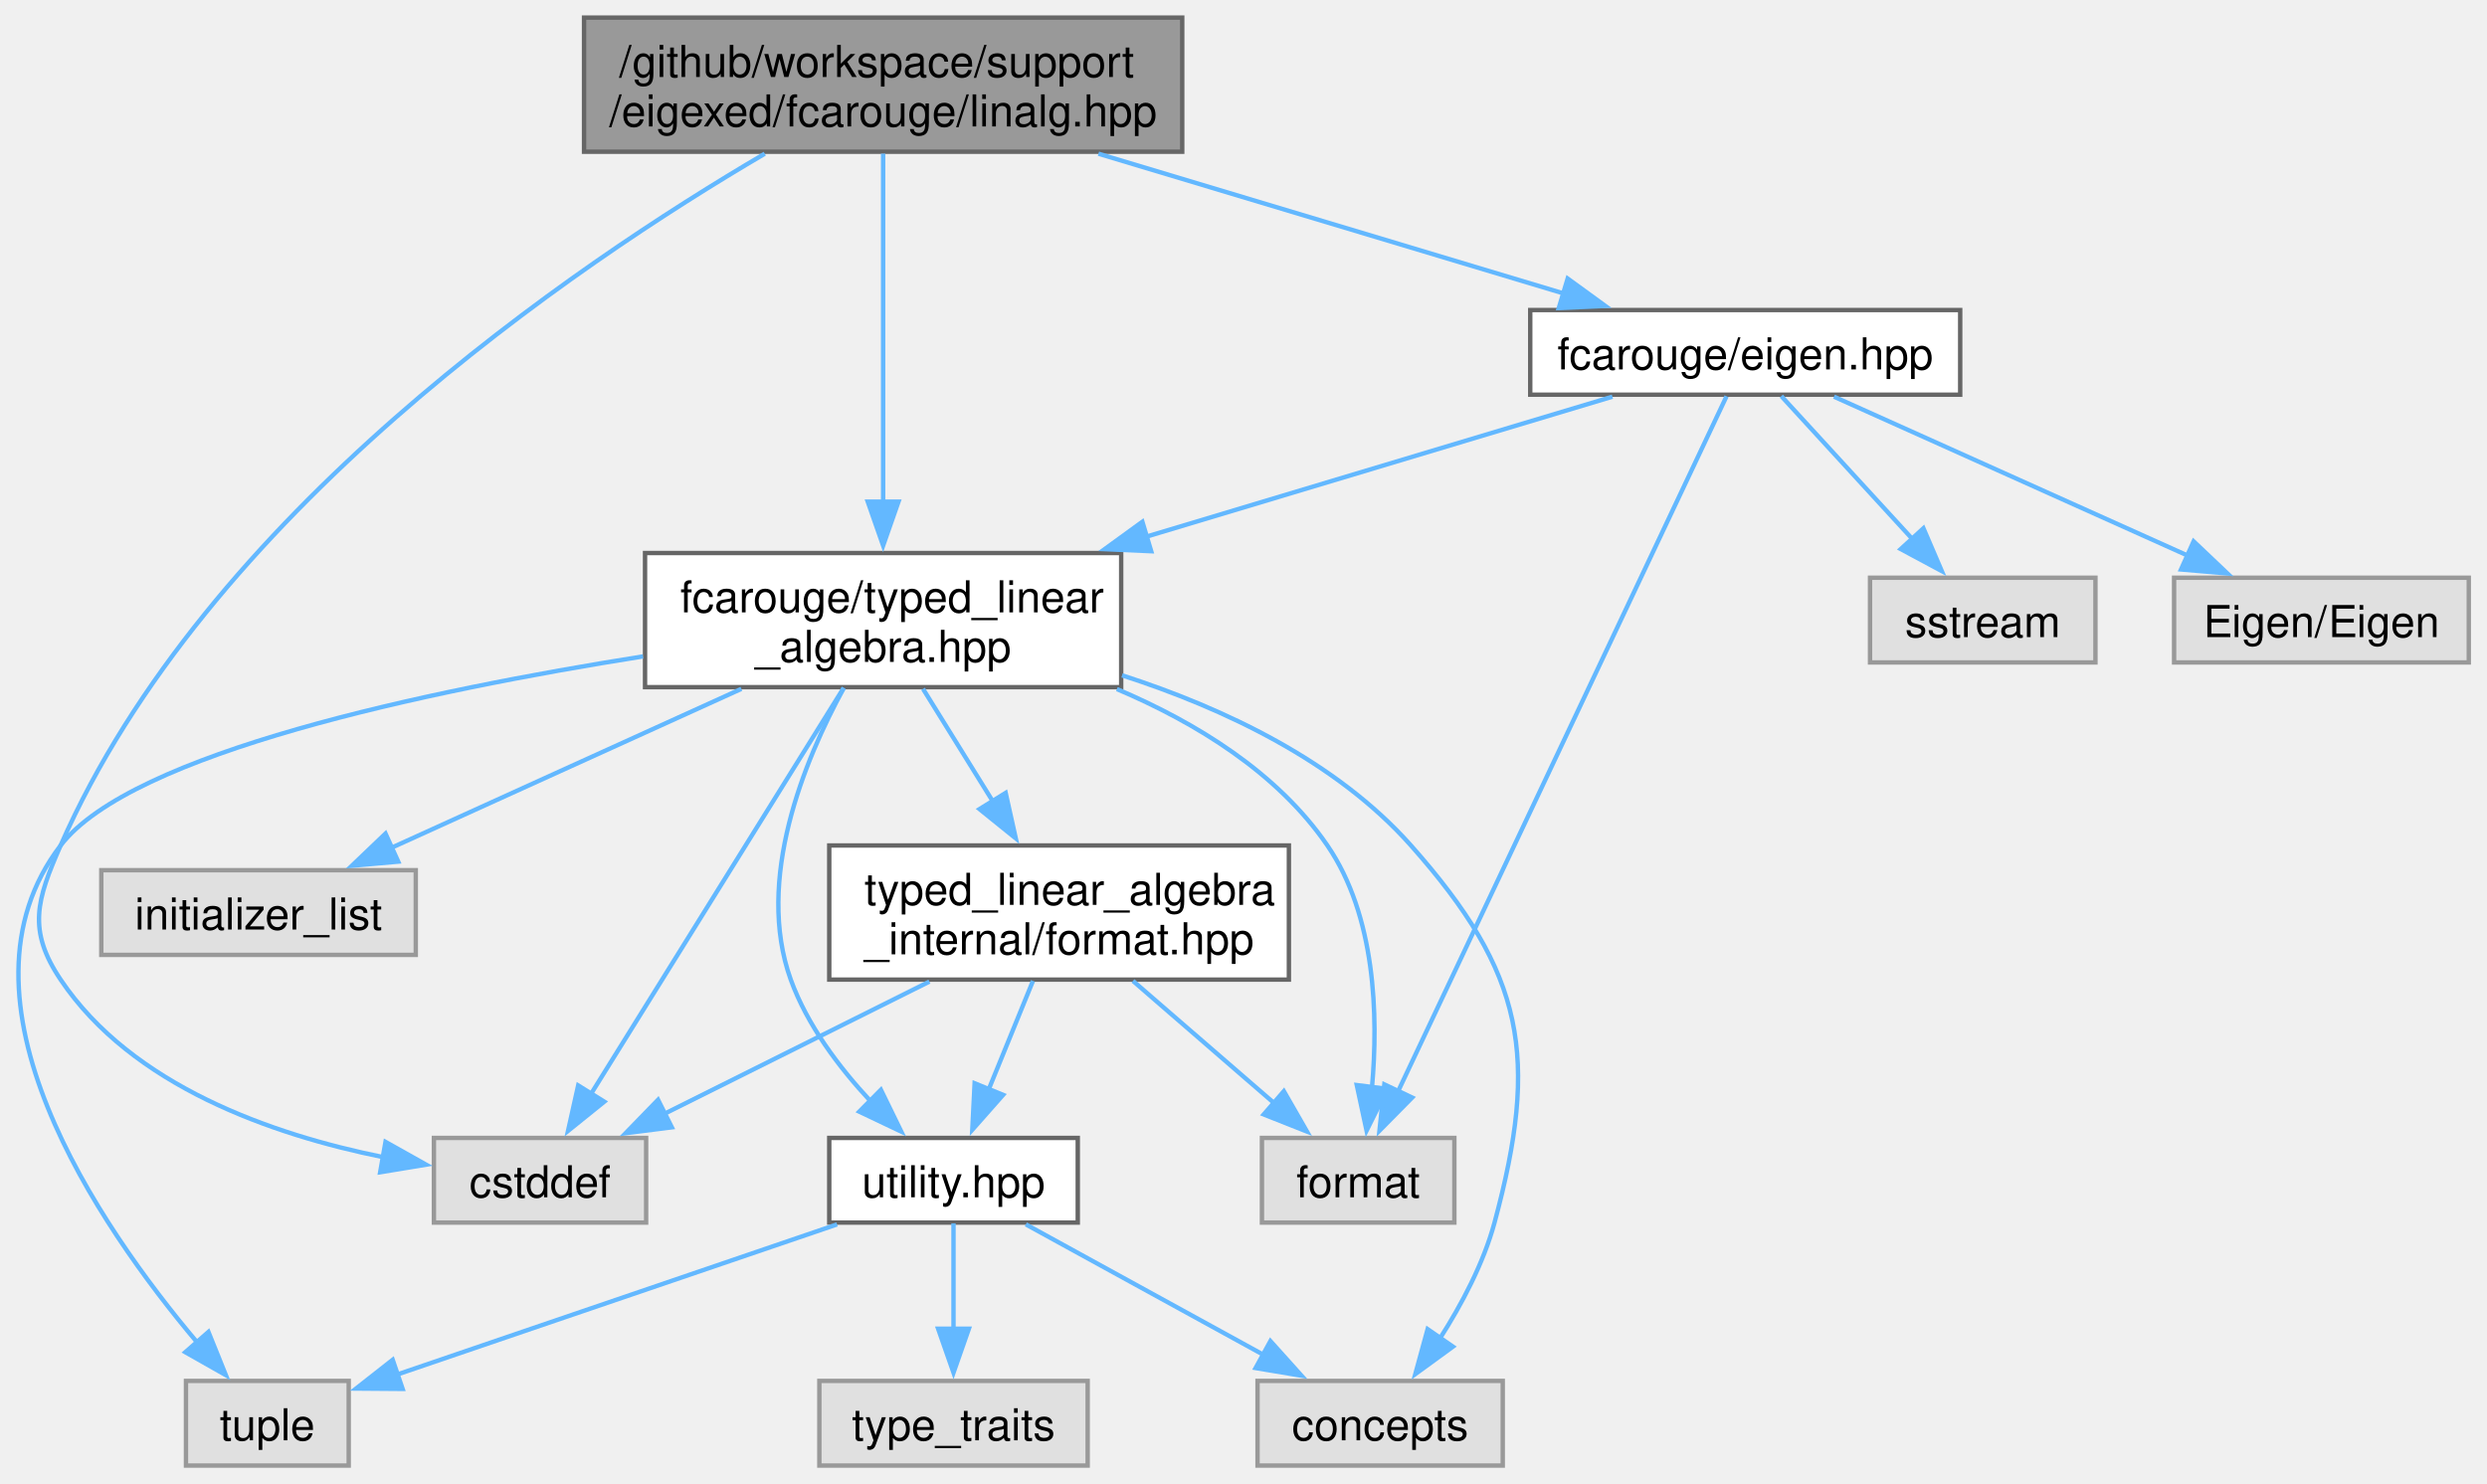
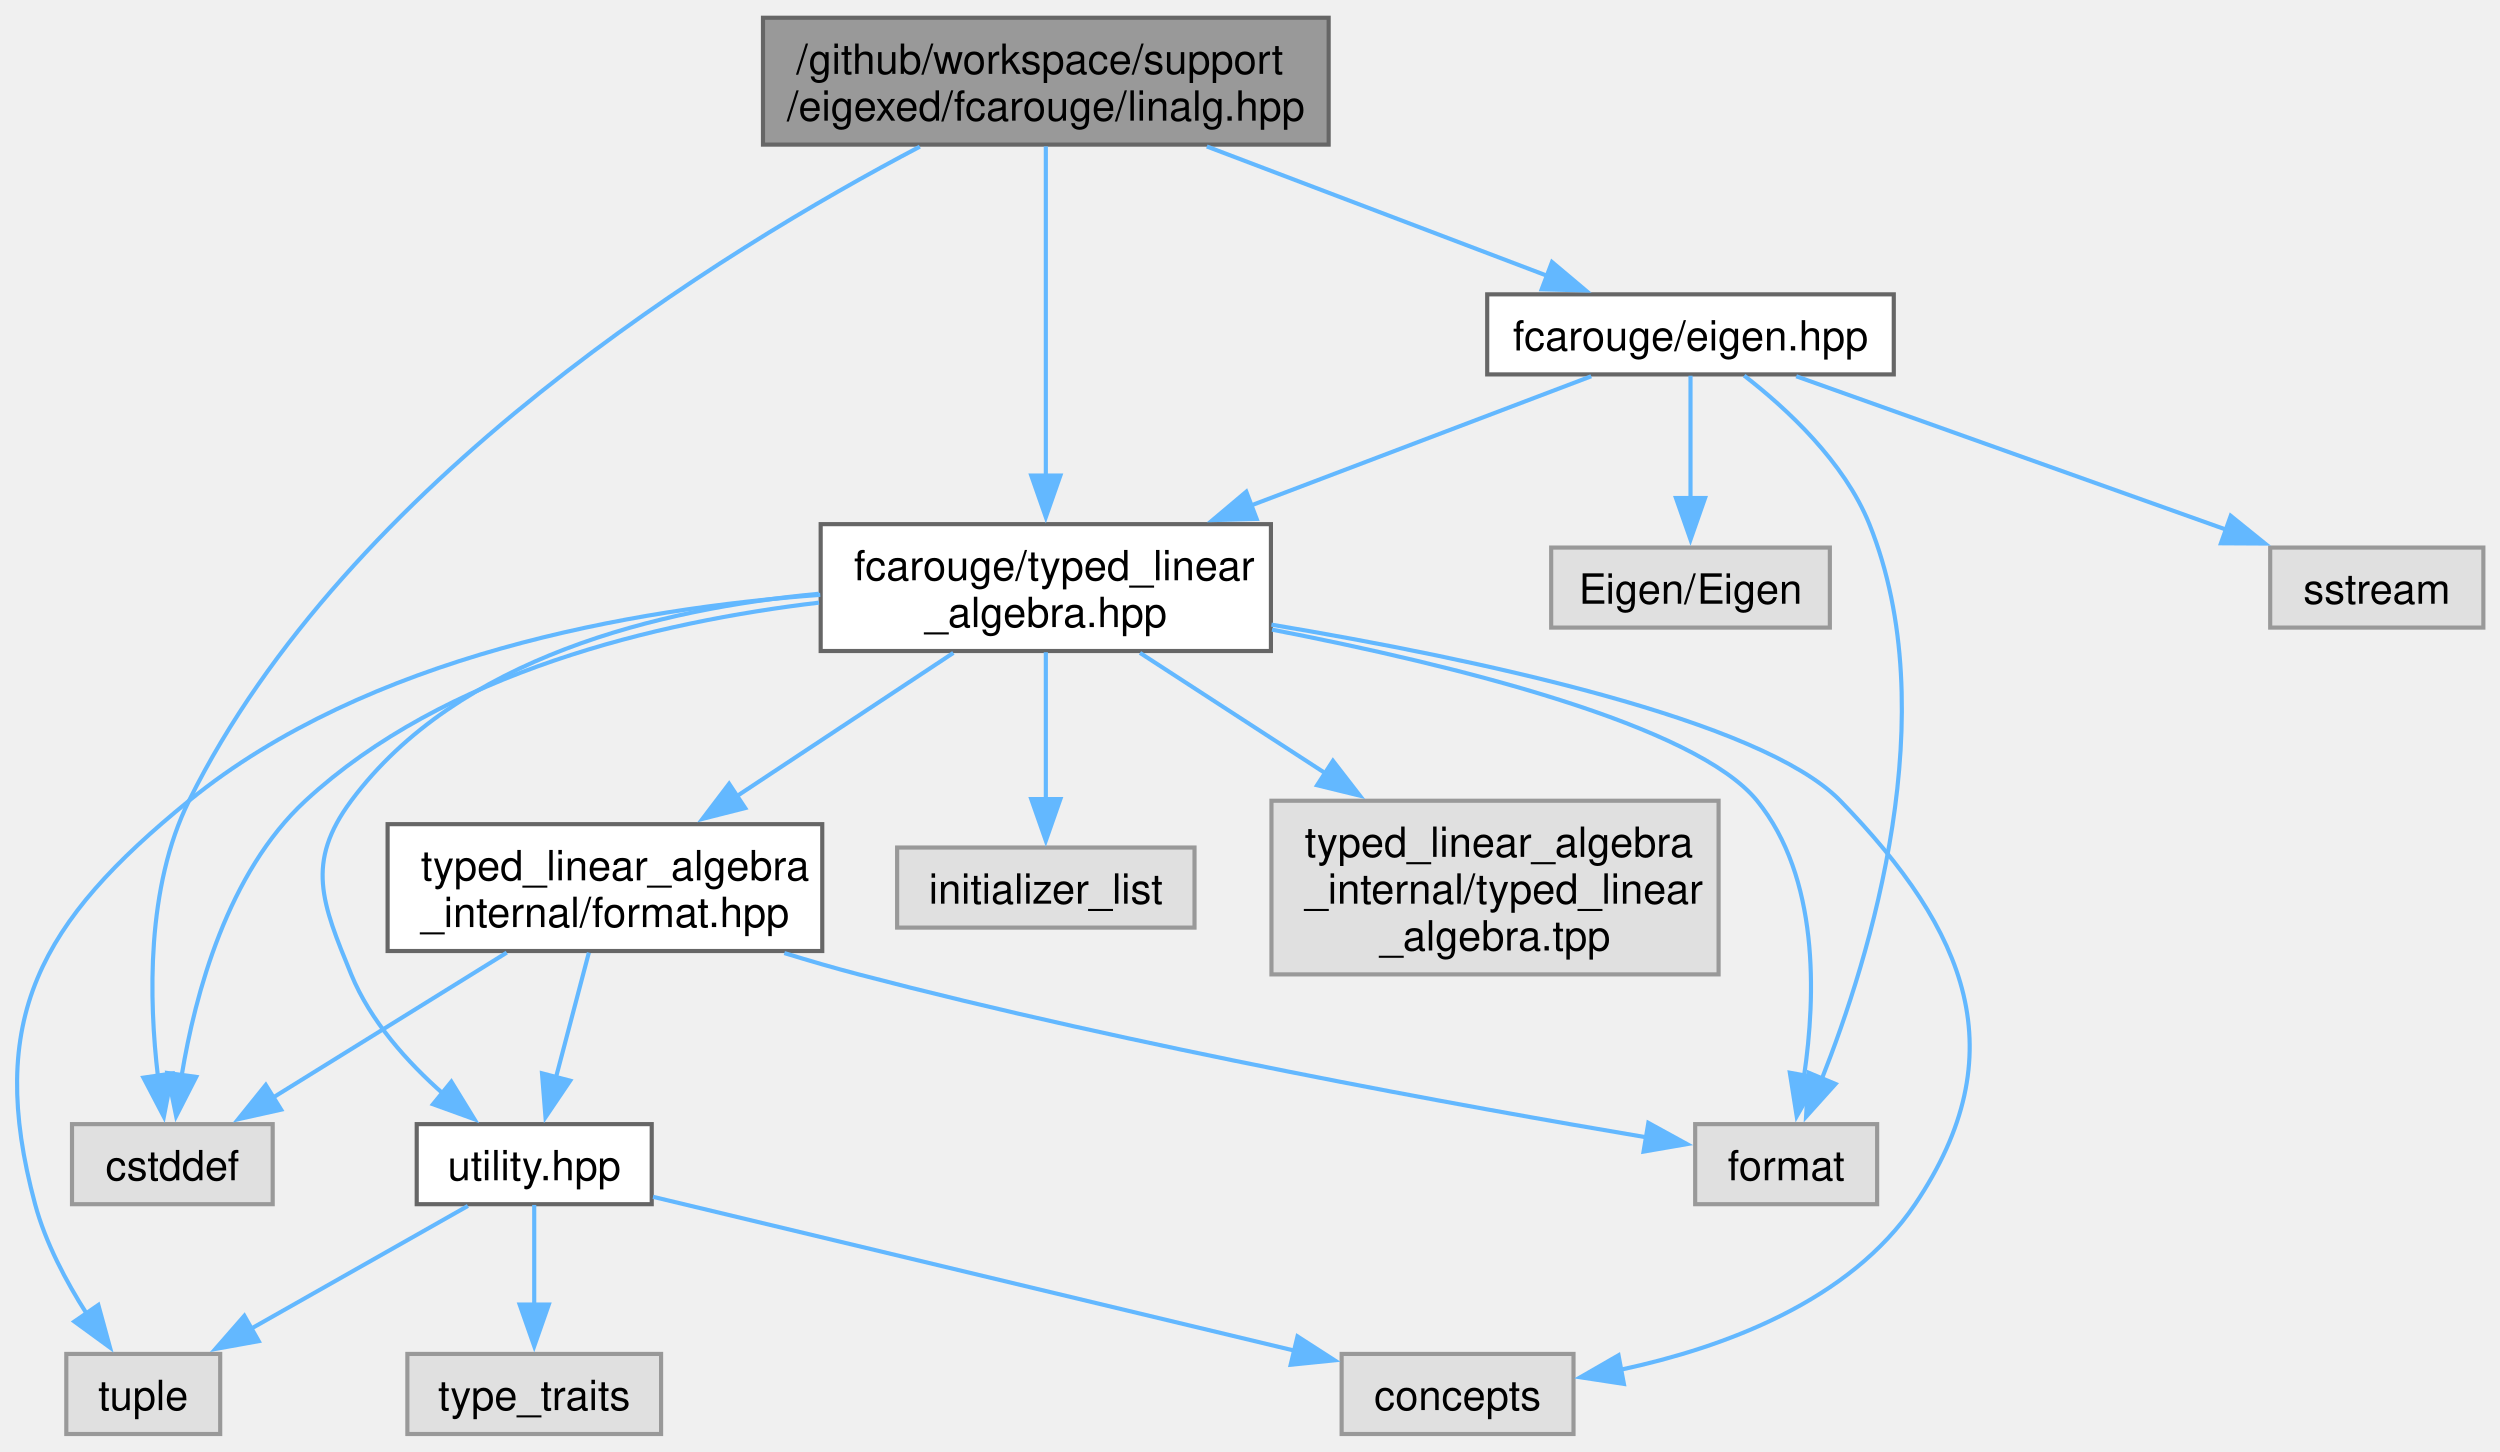
- <svg xmlns="http://www.w3.org/2000/svg" xmlns:xlink="http://www.w3.org/1999/xlink" width="565pt" height="337pt" viewBox="0.00 0.00 565.14 337.25">
-   <g id="graph0" class="graph" transform="scale(1 1) rotate(0) translate(4 333.25)">
+ <svg xmlns="http://www.w3.org/2000/svg" xmlns:xlink="http://www.w3.org/1999/xlink" width="601pt" height="349pt" viewBox="0.00 0.00 601.06 348.50">
+   <g id="graph0" class="graph" transform="scale(1 1) rotate(0) translate(4 344.5)">
    <g id="Node000001" class="node">
      <g id="a_Node000001">
        <a xlink:title="Scalar type linear algebra with Eigen implementation.">
-           <polygon fill="#999999" stroke="#666666" points="264.64,-329.25 128.64,-329.25 128.64,-298.75 264.64,-298.75 264.64,-329.25" />
-           <text text-anchor="start" x="136.64" y="-315.75" font-family="Helvetica,sans-Serif" font-size="10.00">/github/workspace/support</text>
-           <text text-anchor="middle" x="196.64" y="-304.5" font-family="Helvetica,sans-Serif" font-size="10.00">/eigexed/fcarouge/linalg.hpp</text>
+           <polygon fill="#999999" stroke="#666666" points="315.44,-340.5 179.44,-340.5 179.44,-310 315.44,-310 315.44,-340.5" />
+           <text text-anchor="start" x="187.44" y="-327" font-family="Helvetica,sans-Serif" font-size="10.00">/github/workspace/support</text>
+           <text text-anchor="middle" x="247.44" y="-315.75" font-family="Helvetica,sans-Serif" font-size="10.00">/eigexed/fcarouge/linalg.hpp</text>
        </a>
      </g>
    </g>
    <g id="Node000002" class="node">
      <g id="a_Node000002">
        <a xlink:href="eigen_8hpp.xhtml" target="_top" xlink:title="Linear algebra facade for Eigen3 third party implementation.">
-           <polygon fill="white" stroke="#666666" points="441.51,-262.75 343.76,-262.75 343.76,-243.5 441.51,-243.5 441.51,-262.75" />
-           <text text-anchor="middle" x="392.64" y="-249.25" font-family="Helvetica,sans-Serif" font-size="10.00">fcarouge/eigen.hpp</text>
+           <polygon fill="white" stroke="#666666" points="451.31,-274 353.56,-274 353.56,-254.75 451.31,-254.75 451.31,-274" />
+           <text text-anchor="middle" x="402.44" y="-260.5" font-family="Helvetica,sans-Serif" font-size="10.00">fcarouge/eigen.hpp</text>
        </a>
      </g>
    </g>
    <g id="edge1_Node000001_Node000002" class="edge">
      <g id="a_edge1_Node000001_Node000002">
        <a xlink:title=" ">
-           <path fill="none" stroke="#63b8ff" d="M245.59,-298.3C278.21,-288.5 320.59,-275.77 351.47,-266.49" />
-           <polygon fill="#63b8ff" stroke="#63b8ff" points="352.27,-269.91 360.84,-263.68 350.25,-263.2 352.27,-269.91" />
+           <path fill="none" stroke="#63b8ff" d="M286.15,-309.55C311.34,-299.98 343.9,-287.61 368.16,-278.39" />
+           <polygon fill="#63b8ff" stroke="#63b8ff" points="369.14,-281.76 377.25,-274.94 366.66,-275.22 369.14,-281.76" />
        </a>
      </g>
    </g>
    <g id="Node000003" class="node">
      <g id="a_Node000003">
        <a xlink:href="typed__linear__algebra_8hpp.xhtml" target="_top" xlink:title="Typed linear algebra implementation.">
-           <polygon fill="white" stroke="#666666" points="250.76,-207.5 142.51,-207.5 142.51,-177 250.76,-177 250.76,-207.5" />
-           <text text-anchor="start" x="150.51" y="-194" font-family="Helvetica,sans-Serif" font-size="10.00">fcarouge/typed_linear</text>
-           <text text-anchor="middle" x="196.64" y="-182.75" font-family="Helvetica,sans-Serif" font-size="10.00">_algebra.hpp</text>
-         </a>
-       </g>
-     </g>
-     <g id="edge19_Node000001_Node000003" class="edge">
-       <g id="a_edge19_Node000001_Node000003">
-         <a xlink:title=" ">
-           <path fill="none" stroke="#63b8ff" d="M196.64,-298.32C196.64,-278.64 196.64,-243.39 196.64,-219.19" />
-           <polygon fill="#63b8ff" stroke="#63b8ff" points="200.14,-219.19 196.64,-209.19 193.14,-219.19 200.14,-219.19" />
+           <polygon fill="white" stroke="#666666" points="301.56,-218.75 193.31,-218.75 193.31,-188.25 301.56,-188.25 301.56,-218.75" />
+           <text text-anchor="start" x="201.31" y="-205.25" font-family="Helvetica,sans-Serif" font-size="10.00">fcarouge/typed_linear</text>
+           <text text-anchor="middle" x="247.44" y="-194" font-family="Helvetica,sans-Serif" font-size="10.00">_algebra.hpp</text>
+         </a>
+       </g>
+     </g>
+     <g id="edge20_Node000001_Node000003" class="edge">
+       <g id="a_edge20_Node000001_Node000003">
+         <a xlink:title=" ">
+           <path fill="none" stroke="#63b8ff" d="M247.44,-309.57C247.44,-289.89 247.44,-254.64 247.44,-230.44" />
+           <polygon fill="#63b8ff" stroke="#63b8ff" points="250.94,-230.44 247.44,-220.44 243.94,-230.44 250.94,-230.44" />
        </a>
      </g>
    </g>
    <g id="Node000009" class="node">
      <g id="a_Node000009">
        <a xlink:title=" ">
-           <polygon fill="#e0e0e0" stroke="#999999" points="142.76,-74.5 94.51,-74.5 94.51,-55.25 142.76,-55.25 142.76,-74.5" />
-           <text text-anchor="middle" x="118.64" y="-61" font-family="Helvetica,sans-Serif" font-size="10.00">cstddef</text>
-         </a>
-       </g>
-     </g>
-     <g id="edge20_Node000001_Node000009" class="edge">
-       <g id="a_edge20_Node000001_Node000009">
-         <a xlink:title=" ">
-           <path fill="none" stroke="#63b8ff" d="M169.73,-298.3C126.38,-272.88 42.61,-216.13 9.64,-141 4.19,-128.59 2.08,-121.76 9.64,-110.5 25.87,-86.32 57.78,-75.23 82.9,-70.15" />
-           <polygon fill="#63b8ff" stroke="#63b8ff" points="83.5,-73.6 92.74,-68.42 82.29,-66.7 83.5,-73.6" />
+           <polygon fill="#e0e0e0" stroke="#999999" points="61.56,-74.5 13.31,-74.5 13.31,-55.25 61.56,-55.25 61.56,-74.5" />
+           <text text-anchor="middle" x="37.44" y="-61" font-family="Helvetica,sans-Serif" font-size="10.00">cstddef</text>
+         </a>
+       </g>
+     </g>
+     <g id="edge21_Node000001_Node000009" class="edge">
+       <g id="a_edge21_Node000001_Node000009">
+         <a xlink:title=" ">
+           <path fill="none" stroke="#63b8ff" d="M217.15,-309.51C169.78,-284.6 79.65,-229.25 41.44,-152.25 31.13,-131.48 31.8,-104.34 33.96,-86.07" />
+           <polygon fill="#63b8ff" stroke="#63b8ff" points="37.41,-86.69 35.39,-76.28 30.48,-85.67 37.41,-86.69" />
        </a>
      </g>
    </g>
    <g id="edge2_Node000002_Node000003" class="edge">
      <g id="a_edge2_Node000002_Node000003">
        <a xlink:title=" ">
-           <path fill="none" stroke="#63b8ff" d="M362.44,-243.05C334.22,-234.58 291.28,-221.68 256.17,-211.13" />
-           <polygon fill="#63b8ff" stroke="#63b8ff" points="257.59,-207.91 247,-208.38 255.58,-214.61 257.59,-207.91" />
+           <path fill="none" stroke="#63b8ff" d="M378.56,-254.3C356.82,-246.05 324.03,-233.59 296.69,-223.21" />
+           <polygon fill="#63b8ff" stroke="#63b8ff" points="298.13,-220.01 287.54,-219.73 295.64,-226.55 298.13,-220.01" />
        </a>
      </g>
    </g>
    <g id="Node000010" class="node">
      <g id="a_Node000010">
        <a xlink:title=" ">
-           <polygon fill="#e0e0e0" stroke="#999999" points="326.51,-74.5 282.76,-74.5 282.76,-55.25 326.51,-55.25 326.51,-74.5" />
-           <text text-anchor="middle" x="304.64" y="-61" font-family="Helvetica,sans-Serif" font-size="10.00">format</text>
-         </a>
-       </g>
-     </g>
-     <g id="edge16_Node000002_Node000010" class="edge">
-       <g id="a_edge16_Node000002_Node000010">
-         <a xlink:title=" ">
-           <path fill="none" stroke="#63b8ff" d="M388.39,-243.14C374.86,-214.5 332.52,-124.9 313.75,-85.17" />
-           <polygon fill="#63b8ff" stroke="#63b8ff" points="316.92,-83.68 309.48,-76.14 310.59,-86.67 316.92,-83.68" />
-         </a>
-       </g>
-     </g>
-     <g id="Node000012" class="node">
-       <g id="a_Node000012">
-         <a xlink:title=" ">
-           <polygon fill="#e0e0e0" stroke="#999999" points="472.26,-201.88 421.01,-201.88 421.01,-182.62 472.26,-182.62 472.26,-201.88" />
-           <text text-anchor="middle" x="446.64" y="-188.38" font-family="Helvetica,sans-Serif" font-size="10.00">sstream</text>
-         </a>
-       </g>
-     </g>
-     <g id="edge17_Node000002_Node000012" class="edge">
-       <g id="a_edge17_Node000002_Node000012">
-         <a xlink:title=" ">
-           <path fill="none" stroke="#63b8ff" d="M400.84,-243.18C408.77,-234.54 420.99,-221.21 430.81,-210.5" />
-           <polygon fill="#63b8ff" stroke="#63b8ff" points="433.15,-213.13 437.33,-203.39 427.99,-208.4 433.15,-213.13" />
+           <polygon fill="#e0e0e0" stroke="#999999" points="447.31,-74.5 403.56,-74.5 403.56,-55.25 447.31,-55.25 447.31,-74.5" />
+           <text text-anchor="middle" x="425.44" y="-61" font-family="Helvetica,sans-Serif" font-size="10.00">format</text>
+         </a>
+       </g>
+     </g>
+     <g id="edge17_Node000002_Node000010" class="edge">
+       <g id="a_edge17_Node000002_Node000010">
+         <a xlink:title=" ">
+           <path fill="none" stroke="#63b8ff" d="M415.34,-254.46C425.67,-246.46 439.4,-233.72 445.44,-218.75 463.73,-173.39 445.72,-114.89 433.91,-85.12" />
+           <polygon fill="#63b8ff" stroke="#63b8ff" points="437.3,-84.16 430.22,-76.28 430.84,-86.86 437.3,-84.16" />
        </a>
      </g>
    </g>
    <g id="Node000013" class="node">
      <g id="a_Node000013">
        <a xlink:title=" ">
-           <polygon fill="#e0e0e0" stroke="#999999" points="557.14,-201.88 490.14,-201.88 490.14,-182.62 557.14,-182.62 557.14,-201.88" />
-           <text text-anchor="middle" x="523.64" y="-188.38" font-family="Helvetica,sans-Serif" font-size="10.00">Eigen/Eigen</text>
+           <polygon fill="#e0e0e0" stroke="#999999" points="593.06,-213.12 541.81,-213.12 541.81,-193.88 593.06,-193.88 593.06,-213.12" />
+           <text text-anchor="middle" x="567.44" y="-199.62" font-family="Helvetica,sans-Serif" font-size="10.00">sstream</text>
        </a>
      </g>
    </g>
    <g id="edge18_Node000002_Node000013" class="edge">
      <g id="a_edge18_Node000002_Node000013">
        <a xlink:title=" ">
-           <path fill="none" stroke="#63b8ff" d="M412.82,-243.05C434.32,-233.39 468.62,-217.98 493.36,-206.86" />
-           <polygon fill="#63b8ff" stroke="#63b8ff" points="494.58,-210.15 502.27,-202.85 491.71,-203.76 494.58,-210.15" />
+           <path fill="none" stroke="#63b8ff" d="M427.86,-254.3C455.59,-244.41 500.21,-228.49 531.52,-217.32" />
+           <polygon fill="#63b8ff" stroke="#63b8ff" points="532.32,-220.75 540.56,-214.09 529.97,-214.15 532.32,-220.75" />
+         </a>
+       </g>
+     </g>
+     <g id="Node000014" class="node">
+       <g id="a_Node000014">
+         <a xlink:title=" ">
+           <polygon fill="#e0e0e0" stroke="#999999" points="435.94,-213.12 368.94,-213.12 368.94,-193.88 435.94,-193.88 435.94,-213.12" />
+           <text text-anchor="middle" x="402.44" y="-199.62" font-family="Helvetica,sans-Serif" font-size="10.00">Eigen/Eigen</text>
+         </a>
+       </g>
+     </g>
+     <g id="edge19_Node000002_Node000014" class="edge">
+       <g id="a_edge19_Node000002_Node000014">
+         <a xlink:title=" ">
+           <path fill="none" stroke="#63b8ff" d="M402.44,-254.43C402.44,-246.65 402.44,-235.08 402.44,-225.03" />
+           <polygon fill="#63b8ff" stroke="#63b8ff" points="405.94,-225.04 402.44,-215.04 398.94,-225.04 405.94,-225.04" />
        </a>
      </g>
    </g>
    <g id="Node000004" class="node">
      <g id="a_Node000004">
        <a xlink:href="format_8hpp.xhtml" target="_top" xlink:title="Formatting support for the typed matrix.">
-           <polygon fill="white" stroke="#666666" points="288.89,-141 184.39,-141 184.39,-110.5 288.89,-110.5 288.89,-141" />
-           <text text-anchor="start" x="192.39" y="-127.5" font-family="Helvetica,sans-Serif" font-size="10.00">typed_linear_algebra</text>
-           <text text-anchor="middle" x="236.64" y="-116.25" font-family="Helvetica,sans-Serif" font-size="10.00">_internal/format.hpp</text>
+           <polygon fill="white" stroke="#666666" points="193.69,-146.62 89.19,-146.62 89.19,-116.12 193.69,-116.12 193.69,-146.62" />
+           <text text-anchor="start" x="97.19" y="-133.12" font-family="Helvetica,sans-Serif" font-size="10.00">typed_linear_algebra</text>
+           <text text-anchor="middle" x="141.44" y="-121.88" font-family="Helvetica,sans-Serif" font-size="10.00">_internal/format.hpp</text>
        </a>
      </g>
    </g>
    <g id="edge3_Node000003_Node000004" class="edge">
      <g id="a_edge3_Node000003_Node000004">
        <a xlink:title=" ">
-           <path fill="none" stroke="#63b8ff" d="M205.71,-176.61C210.42,-169.03 216.29,-159.56 221.64,-150.93" />
-           <polygon fill="#63b8ff" stroke="#63b8ff" points="224.5,-152.96 226.8,-142.61 218.55,-149.27 224.5,-152.96" />
+           <path fill="none" stroke="#63b8ff" d="M225.21,-187.8C210.09,-177.79 189.85,-164.41 173.06,-153.29" />
+           <polygon fill="#63b8ff" stroke="#63b8ff" points="175.16,-150.49 164.89,-147.89 171.3,-156.33 175.16,-150.49" />
        </a>
      </g>
    </g>
    <g id="Node000005" class="node">
      <g id="a_Node000005">
        <a xlink:href="utility_8hpp.xhtml" target="_top" xlink:title=" ">
-           <polygon fill="white" stroke="#666666" points="240.89,-74.5 184.39,-74.5 184.39,-55.25 240.89,-55.25 240.89,-74.5" />
-           <text text-anchor="middle" x="212.64" y="-61" font-family="Helvetica,sans-Serif" font-size="10.00">utility.hpp</text>
+           <polygon fill="white" stroke="#666666" points="152.69,-74.5 96.19,-74.5 96.19,-55.25 152.69,-55.25 152.69,-74.5" />
+           <text text-anchor="middle" x="124.44" y="-61" font-family="Helvetica,sans-Serif" font-size="10.00">utility.hpp</text>
        </a>
      </g>
    </g>
    <g id="edge10_Node000003_Node000005" class="edge">
      <g id="a_edge10_Node000003_Node000005">
        <a xlink:title=" ">
-           <path fill="none" stroke="#63b8ff" d="M187.65,-176.71C178.73,-160.36 167.48,-133.12 175.64,-110.5 179.37,-100.16 186.65,-90.51 193.78,-82.86" />
-           <polygon fill="#63b8ff" stroke="#63b8ff" points="196.13,-85.45 200.77,-75.93 191.21,-80.48 196.13,-85.45" />
+           <path fill="none" stroke="#63b8ff" d="M192.84,-202.01C154.66,-198.44 106.09,-186.75 80.44,-152.25 69.37,-137.36 73.4,-127.67 80.44,-110.5 85.03,-99.29 93.95,-89.39 102.57,-81.78" />
+           <polygon fill="#63b8ff" stroke="#63b8ff" points="104.52,-84.71 110.06,-75.68 100.1,-79.28 104.52,-84.71" />
        </a>
      </g>
    </g>
    <g id="Node000006" class="node">
      <g id="a_Node000006">
        <a xlink:title=" ">
-           <polygon fill="#e0e0e0" stroke="#999999" points="337.51,-19.25 281.76,-19.25 281.76,0 337.51,0 337.51,-19.25" />
-           <text text-anchor="middle" x="309.64" y="-5.75" font-family="Helvetica,sans-Serif" font-size="10.00">concepts</text>
+           <polygon fill="#e0e0e0" stroke="#999999" points="374.31,-19.25 318.56,-19.25 318.56,0 374.31,0 374.31,-19.25" />
+           <text text-anchor="middle" x="346.44" y="-5.75" font-family="Helvetica,sans-Serif" font-size="10.00">concepts</text>
        </a>
      </g>
    </g>
    <g id="edge11_Node000003_Node000006" class="edge">
      <g id="a_edge11_Node000003_Node000006">
        <a xlink:title=" ">
-           <path fill="none" stroke="#63b8ff" d="M250.96,-179.69C274.09,-172.22 299.61,-160.17 316.64,-141 342.56,-111.81 345.81,-92.94 335.64,-55.25 333.13,-45.97 328.16,-36.63 323.23,-28.91" />
-           <polygon fill="#63b8ff" stroke="#63b8ff" points="326.19,-27.04 317.63,-20.8 320.43,-31.02 326.19,-27.04" />
+           <path fill="none" stroke="#63b8ff" d="M301.68,-194.59C351.24,-186.27 419.57,-171.69 438.44,-152.25 468.98,-120.79 480.93,-91.62 456.44,-55.25 440.73,-31.93 410.54,-20.8 385.75,-15.48" />
+           <polygon fill="#63b8ff" stroke="#63b8ff" points="386.42,-12.04 375.95,-13.64 385.13,-18.92 386.42,-12.04" />
        </a>
      </g>
    </g>
    <g id="Node000007" class="node">
      <g id="a_Node000007">
        <a xlink:title=" ">
-           <polygon fill="#e0e0e0" stroke="#999999" points="75.14,-19.25 38.14,-19.25 38.14,0 75.14,0 75.14,-19.25" />
-           <text text-anchor="middle" x="56.64" y="-5.75" font-family="Helvetica,sans-Serif" font-size="10.00">tuple</text>
+           <polygon fill="#e0e0e0" stroke="#999999" points="48.94,-19.25 11.94,-19.25 11.94,0 48.94,0 48.94,-19.25" />
+           <text text-anchor="middle" x="30.44" y="-5.75" font-family="Helvetica,sans-Serif" font-size="10.00">tuple</text>
        </a>
      </g>
    </g>
    <g id="edge15_Node000003_Node000007" class="edge">
      <g id="a_edge15_Node000003_Node000007">
        <a xlink:title=" ">
-           <path fill="none" stroke="#63b8ff" d="M142.04,-183.99C92.81,-176.19 25.74,-162.01 9.64,-141 -17.09,-106.14 18.21,-54.69 40.66,-28.04" />
-           <polygon fill="#63b8ff" stroke="#63b8ff" points="43.25,-30.39 47.21,-20.56 37.99,-25.78 43.25,-30.39" />
+           <path fill="none" stroke="#63b8ff" d="M193.21,-201.75C148.06,-198.43 84.41,-187.21 41.44,-152.25 5.64,-123.13 -7.59,-99.8 4.44,-55.25 6.94,-45.97 11.91,-36.63 16.84,-28.91" />
+           <polygon fill="#63b8ff" stroke="#63b8ff" points="19.64,-31.02 22.44,-20.8 13.88,-27.04 19.64,-31.02" />
        </a>
      </g>
    </g>
    <g id="edge12_Node000003_Node000009" class="edge">
      <g id="a_edge12_Node000003_Node000009">
        <a xlink:title=" ">
-           <path fill="none" stroke="#63b8ff" d="M187.69,-176.87C173.47,-154.02 145.74,-109.44 130.09,-84.29" />
-           <polygon fill="#63b8ff" stroke="#63b8ff" points="133.25,-82.75 125,-76.1 127.31,-86.44 133.25,-82.75" />
+           <path fill="none" stroke="#63b8ff" d="M192.91,-199.88C154.04,-195.26 102.94,-183.18 69.44,-152.25 50.74,-134.99 42.92,-105.81 39.68,-86.2" />
+           <polygon fill="#63b8ff" stroke="#63b8ff" points="43.17,-85.85 38.35,-76.42 36.23,-86.8 43.17,-85.85" />
        </a>
      </g>
    </g>
    <g id="edge13_Node000003_Node000010" class="edge">
      <g id="a_edge13_Node000003_Node000010">
        <a xlink:title=" ">
-           <path fill="none" stroke="#63b8ff" d="M249.78,-176.57C267.83,-168.91 286.28,-157.56 297.64,-141 308.62,-124.97 309.23,-102.3 307.79,-86.06" />
-           <polygon fill="#63b8ff" stroke="#63b8ff" points="311.27,-85.65 306.55,-76.16 304.32,-86.52 311.27,-85.65" />
+           <path fill="none" stroke="#63b8ff" d="M301.82,-193.39C346.09,-184.79 403.6,-170.49 418.44,-152.25 433.4,-133.86 432.59,-105.39 429.76,-86.21" />
+           <polygon fill="#63b8ff" stroke="#63b8ff" points="433.21,-85.6 427.97,-76.39 426.32,-86.86 433.21,-85.6" />
        </a>
      </g>
    </g>
    <g id="Node000011" class="node">
      <g id="a_Node000011">
        <a xlink:title=" ">
-           <polygon fill="#e0e0e0" stroke="#999999" points="90.39,-135.38 18.89,-135.38 18.89,-116.12 90.39,-116.12 90.39,-135.38" />
-           <text text-anchor="middle" x="54.64" y="-121.88" font-family="Helvetica,sans-Serif" font-size="10.00">initializer_list</text>
+           <polygon fill="#e0e0e0" stroke="#999999" points="283.19,-141 211.69,-141 211.69,-121.75 283.19,-121.75 283.19,-141" />
+           <text text-anchor="middle" x="247.44" y="-127.5" font-family="Helvetica,sans-Serif" font-size="10.00">initializer_list</text>
        </a>
      </g>
    </g>
    <g id="edge14_Node000003_Node000011" class="edge">
      <g id="a_edge14_Node000003_Node000011">
        <a xlink:title=" ">
-           <path fill="none" stroke="#63b8ff" d="M164.41,-176.61C140.54,-165.77 108.22,-151.09 84.84,-140.47" />
-           <polygon fill="#63b8ff" stroke="#63b8ff" points="86.4,-137.33 75.85,-136.39 83.51,-143.71 86.4,-137.33" />
+           <path fill="none" stroke="#63b8ff" d="M247.44,-187.97C247.44,-177.71 247.44,-163.83 247.44,-152.5" />
+           <polygon fill="#63b8ff" stroke="#63b8ff" points="250.94,-152.65 247.44,-142.65 243.94,-152.65 250.94,-152.65" />
+         </a>
+       </g>
+     </g>
+     <g id="Node000012" class="node">
+       <g id="a_Node000012">
+         <a xlink:title=" ">
+           <polygon fill="#e0e0e0" stroke="#999999" points="409.19,-152.25 301.69,-152.25 301.69,-110.5 409.19,-110.5 409.19,-152.25" />
+           <text text-anchor="start" x="309.69" y="-138.75" font-family="Helvetica,sans-Serif" font-size="10.00">typed_linear_algebra</text>
+           <text text-anchor="start" x="309.69" y="-127.5" font-family="Helvetica,sans-Serif" font-size="10.00">_internal/typed_linear</text>
+           <text text-anchor="middle" x="355.44" y="-116.25" font-family="Helvetica,sans-Serif" font-size="10.00">_algebra.tpp</text>
+         </a>
+       </g>
+     </g>
+     <g id="edge16_Node000003_Node000012" class="edge">
+       <g id="a_edge16_Node000003_Node000012">
+         <a xlink:title=" ">
+           <path fill="none" stroke="#63b8ff" d="M270.08,-187.8C282.96,-179.43 299.5,-168.7 314.58,-158.9" />
+           <polygon fill="#63b8ff" stroke="#63b8ff" points="316.47,-161.85 322.95,-153.47 312.66,-155.98 316.47,-161.85" />
        </a>
      </g>
    </g>
    <g id="edge4_Node000004_Node000005" class="edge">
      <g id="a_edge4_Node000004_Node000005">
        <a xlink:title=" ">
-           <path fill="none" stroke="#63b8ff" d="M230.7,-110.2C227.65,-102.7 223.88,-93.45 220.57,-85.35" />
-           <polygon fill="#63b8ff" stroke="#63b8ff" points="223.92,-84.29 216.91,-76.35 217.44,-86.93 223.92,-84.29" />
+           <path fill="none" stroke="#63b8ff" d="M137.58,-115.74C135.24,-106.85 132.22,-95.39 129.66,-85.7" />
+           <polygon fill="#63b8ff" stroke="#63b8ff" points="133.08,-84.94 127.15,-76.16 126.31,-86.72 133.08,-84.94" />
        </a>
      </g>
    </g>
    <g id="edge8_Node000004_Node000009" class="edge">
      <g id="a_edge8_Node000004_Node000009">
        <a xlink:title=" ">
-           <path fill="none" stroke="#63b8ff" d="M207.16,-110.05C188.76,-100.86 165.2,-89.11 147,-80.03" />
-           <polygon fill="#63b8ff" stroke="#63b8ff" points="148.6,-76.91 138.09,-75.58 145.47,-83.18 148.6,-76.91" />
+           <path fill="none" stroke="#63b8ff" d="M117.84,-115.74C101.06,-105.34 78.6,-91.4 61.68,-80.91" />
+           <polygon fill="#63b8ff" stroke="#63b8ff" points="63.59,-77.98 53.25,-75.68 59.9,-83.93 63.59,-77.98" />
        </a>
      </g>
    </g>
    <g id="edge9_Node000004_Node000010" class="edge">
      <g id="a_edge9_Node000004_Node000010">
        <a xlink:title=" ">
-           <path fill="none" stroke="#63b8ff" d="M253.44,-110.2C263.2,-101.75 275.52,-91.08 285.63,-82.33" />
-           <polygon fill="#63b8ff" stroke="#63b8ff" points="287.74,-85.13 293.01,-75.94 283.16,-79.84 287.74,-85.13" />
+           <path fill="none" stroke="#63b8ff" d="M184.57,-115.63C190.54,-113.79 196.62,-112.02 202.44,-110.5 268.91,-93.08 348.07,-78.72 391.94,-71.31" />
+           <polygon fill="#63b8ff" stroke="#63b8ff" points="392.3,-74.8 401.59,-69.7 391.15,-67.9 392.3,-74.8" />
        </a>
      </g>
    </g>
    <g id="edge5_Node000005_Node000006" class="edge">
      <g id="a_edge5_Node000005_Node000006">
        <a xlink:title=" ">
-           <path fill="none" stroke="#63b8ff" d="M229.09,-54.84C243.86,-46.73 265.81,-34.68 283.07,-25.21" />
-           <polygon fill="#63b8ff" stroke="#63b8ff" points="284.69,-28.31 291.77,-20.43 281.32,-22.18 284.69,-28.31" />
+           <path fill="none" stroke="#63b8ff" d="M153,-57.02C192.24,-47.61 262.96,-30.65 307.16,-20.05" />
+           <polygon fill="#63b8ff" stroke="#63b8ff" points="307.95,-23.46 316.86,-17.72 306.31,-16.65 307.95,-23.46" />
        </a>
      </g>
    </g>
    <g id="edge6_Node000005_Node000007" class="edge">
      <g id="a_edge6_Node000005_Node000007">
        <a xlink:title=" ">
-           <path fill="none" stroke="#63b8ff" d="M186.17,-54.84C158.39,-45.36 114.82,-30.49 86,-20.65" />
-           <polygon fill="#63b8ff" stroke="#63b8ff" points="87.4,-17.43 76.81,-17.51 85.14,-24.05 87.4,-17.43" />
+           <path fill="none" stroke="#63b8ff" d="M108.49,-54.84C94.18,-46.73 72.9,-34.68 56.18,-25.21" />
+           <polygon fill="#63b8ff" stroke="#63b8ff" points="58.2,-22.33 47.78,-20.45 54.75,-28.42 58.2,-22.33" />
        </a>
      </g>
    </g>
    <g id="Node000008" class="node">
      <g id="a_Node000008">
        <a xlink:title=" ">
-           <polygon fill="#e0e0e0" stroke="#999999" points="243.14,-19.25 182.14,-19.25 182.14,0 243.14,0 243.14,-19.25" />
-           <text text-anchor="middle" x="212.64" y="-5.75" font-family="Helvetica,sans-Serif" font-size="10.00">type_traits</text>
+           <polygon fill="#e0e0e0" stroke="#999999" points="154.94,-19.25 93.94,-19.25 93.94,0 154.94,0 154.94,-19.25" />
+           <text text-anchor="middle" x="124.44" y="-5.75" font-family="Helvetica,sans-Serif" font-size="10.00">type_traits</text>
        </a>
      </g>
    </g>
    <g id="edge7_Node000005_Node000008" class="edge">
      <g id="a_edge7_Node000005_Node000008">
        <a xlink:title=" ">
-           <path fill="none" stroke="#63b8ff" d="M212.64,-55.08C212.64,-48.57 212.64,-39.42 212.64,-31.12" />
-           <polygon fill="#63b8ff" stroke="#63b8ff" points="216.14,-31.12 212.64,-21.12 209.14,-31.12 216.14,-31.12" />
+           <path fill="none" stroke="#63b8ff" d="M124.44,-55.08C124.44,-48.57 124.44,-39.42 124.44,-31.12" />
+           <polygon fill="#63b8ff" stroke="#63b8ff" points="127.94,-31.12 124.44,-21.12 120.94,-31.12 127.94,-31.12" />
        </a>
      </g>
    </g>
  </g>
</svg>
